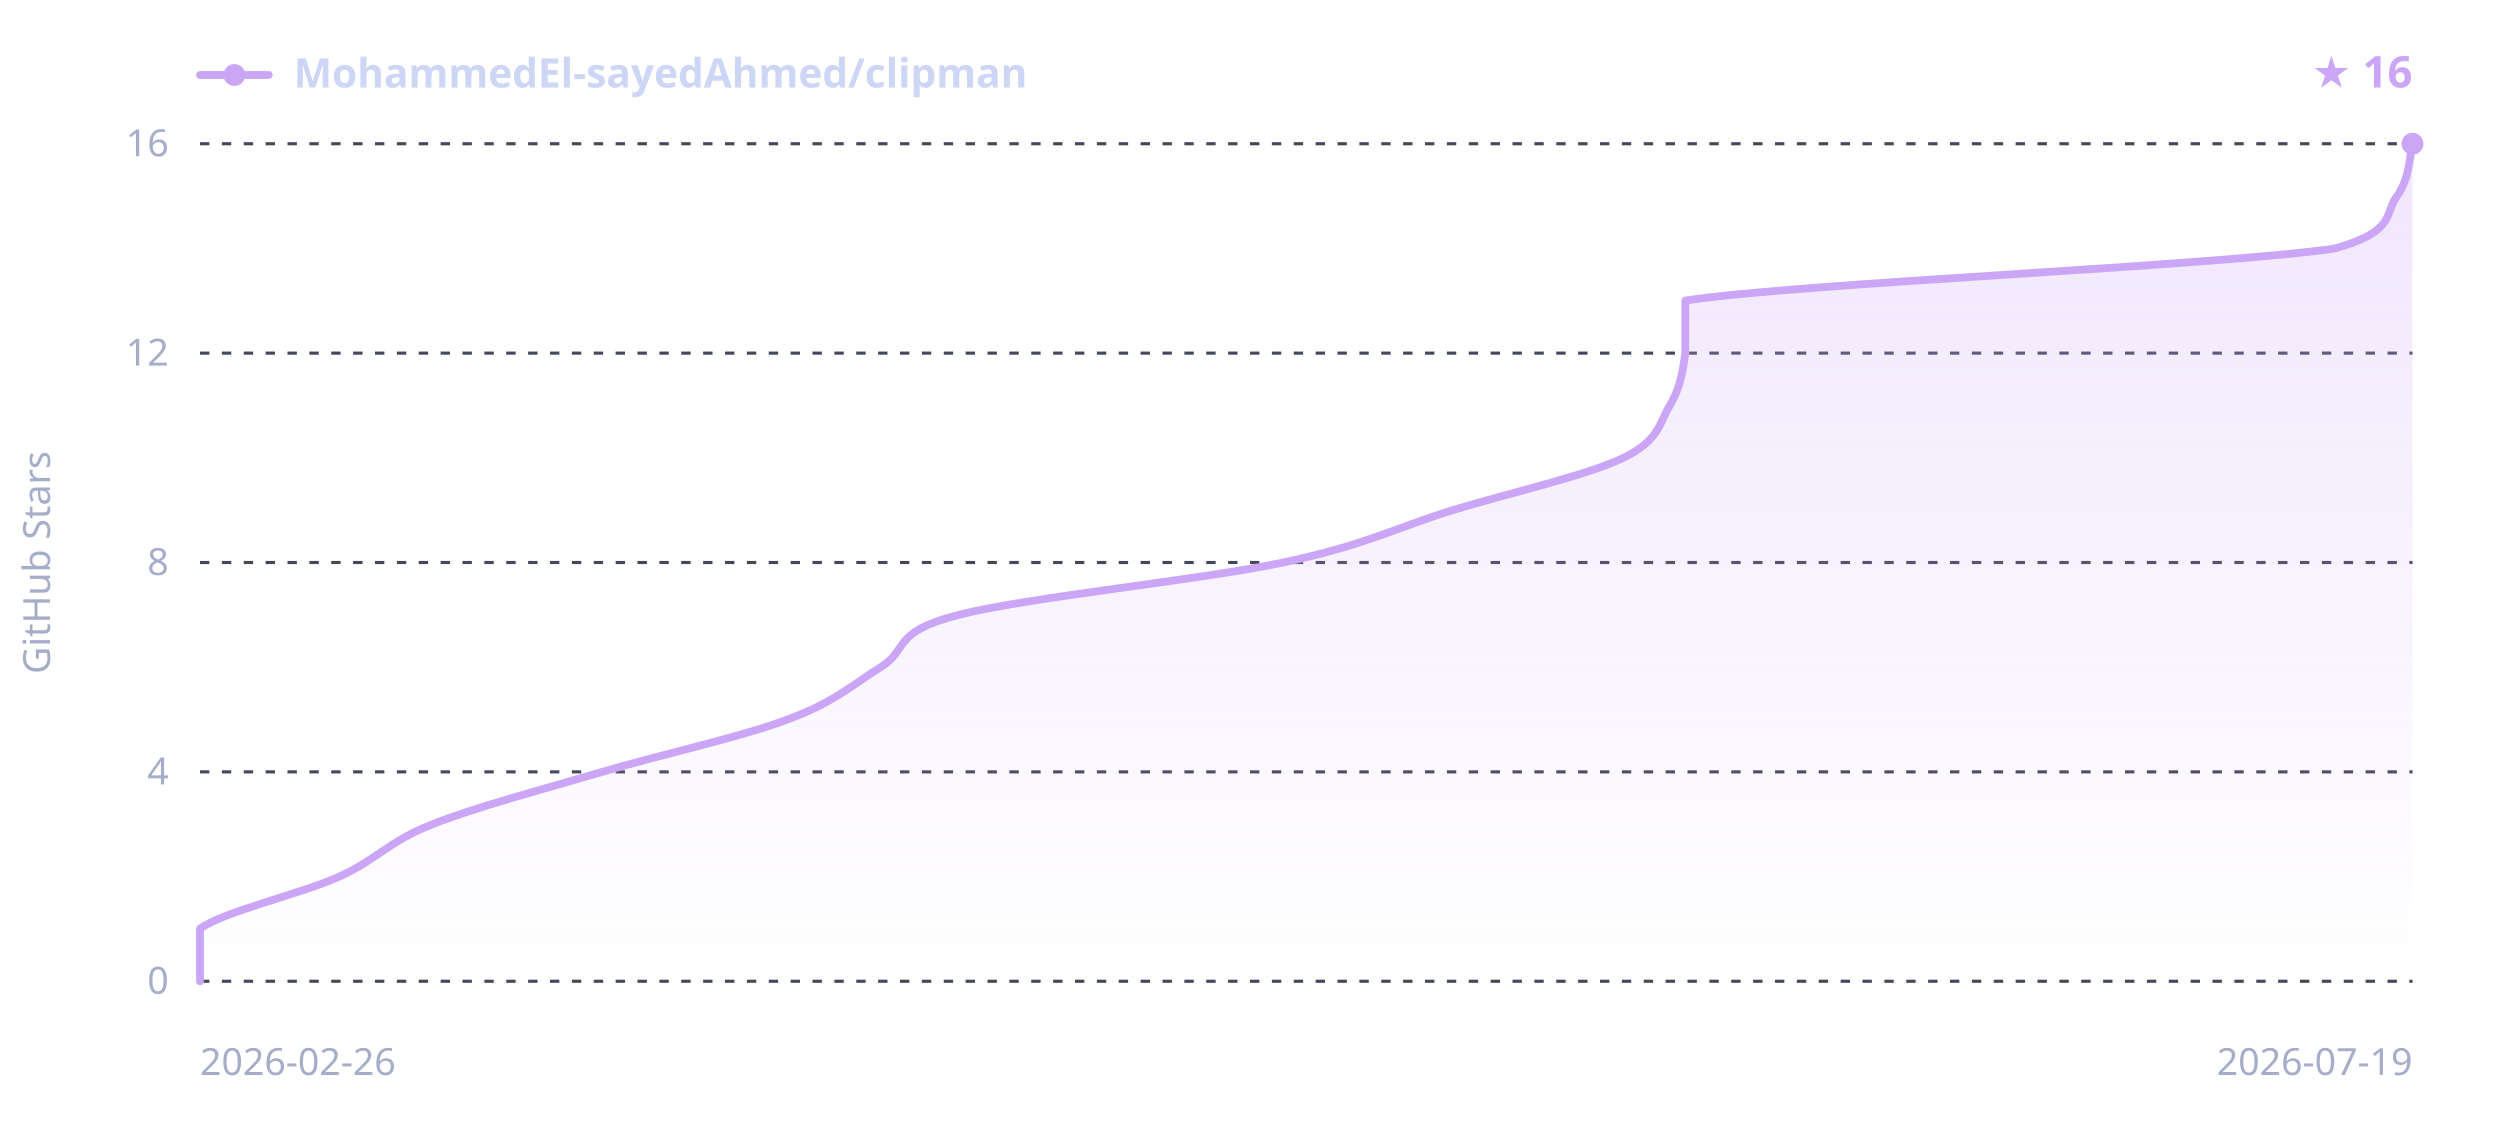
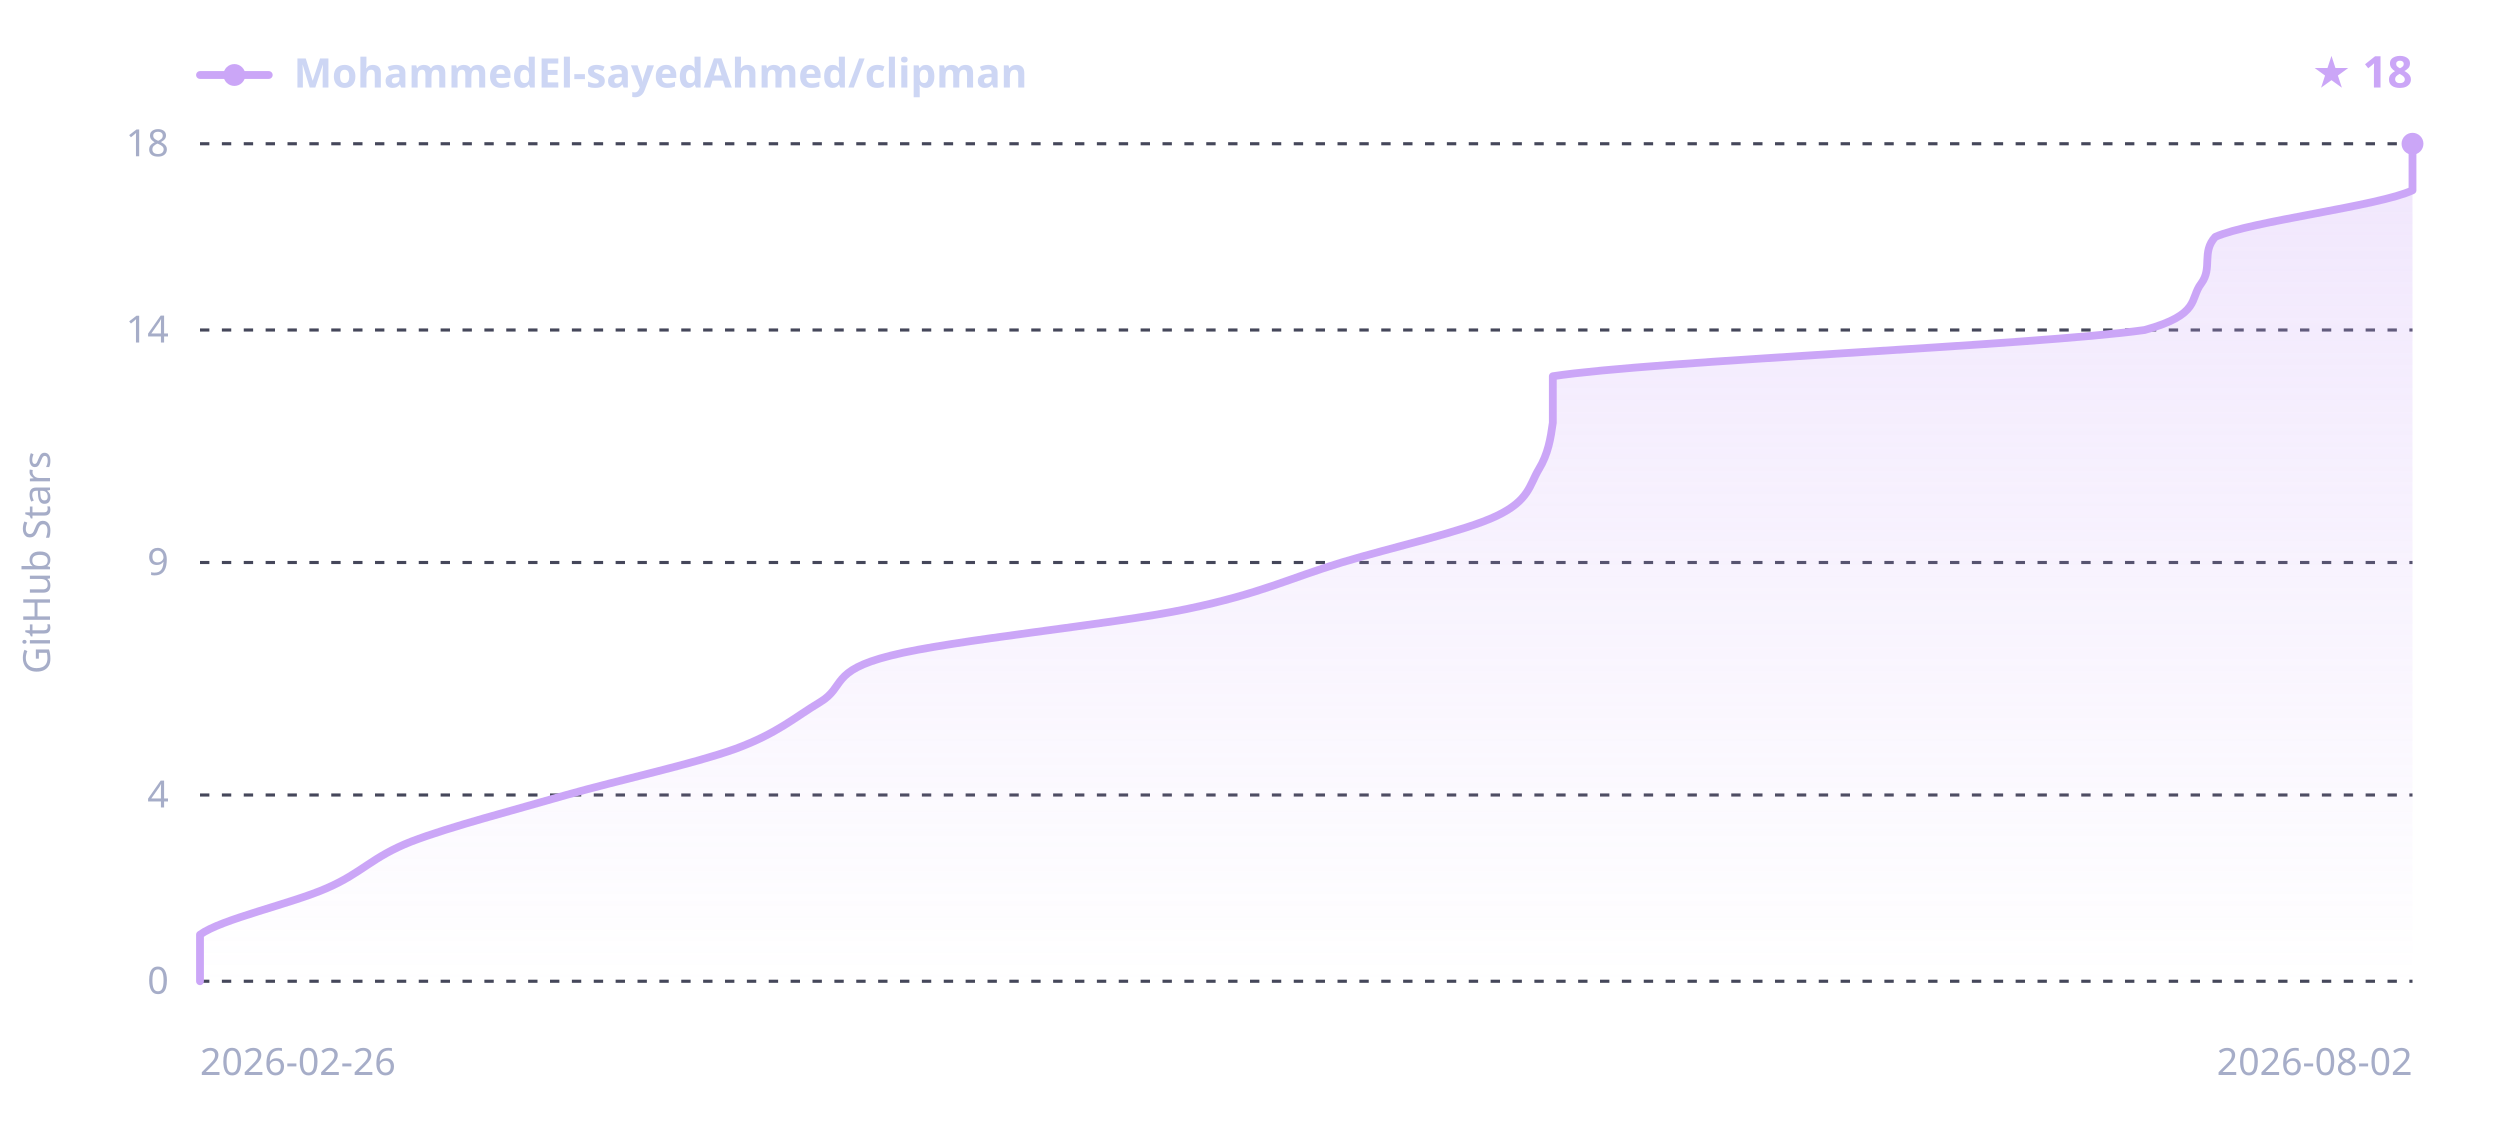
<svg xmlns="http://www.w3.org/2000/svg" width="800" height="360" viewBox="0 0 800 360" font-family="sans-serif">
  <defs>
    <linearGradient id="sh-grad-d" x1="0" y1="0" x2="0" y2="1">
      <stop offset="0" stop-color="#cba6f7" stop-opacity="0.28" />
      <stop offset="1" stop-color="#cba6f7" stop-opacity="0" />
    </linearGradient>
  </defs>
  <line x1="64" y1="314.0" x2="772" y2="314.0" stroke="#45475a" stroke-width="1" stroke-dasharray="3,4" />
-   <line x1="64" y1="247.0" x2="772" y2="247.0" stroke="#45475a" stroke-width="1" stroke-dasharray="3,4" />
+   <line x1="64" y1="254.4" x2="772" y2="254.4" stroke="#45475a" stroke-width="1" stroke-dasharray="3,4" />
  <line x1="64" y1="180.0" x2="772" y2="180.0" stroke="#45475a" stroke-width="1" stroke-dasharray="3,4" />
-   <line x1="64" y1="113.0" x2="772" y2="113.0" stroke="#45475a" stroke-width="1" stroke-dasharray="3,4" />
+   <line x1="64" y1="105.6" x2="772" y2="105.6" stroke="#45475a" stroke-width="1" stroke-dasharray="3,4" />
  <line x1="64" y1="46.0" x2="772" y2="46.0" stroke="#45475a" stroke-width="1" stroke-dasharray="3,4" />
-   <path d="M64.0,314.0 C64.0,311.2 64.0,302.8 64.0,297.2 C71.4,291.7 96.2,286.1 108.6,280.5 C120.9,274.9 124.2,269.3 138.3,263.8 C152.3,258.2 173.7,252.6 192.7,247.0 C211.7,241.4 237.3,235.8 252.1,230.2 C267.0,224.7 272.8,219.1 281.8,213.5 C290.9,207.9 285.1,202.3 306.6,196.8 C328.1,191.2 384.2,185.6 410.6,180.0 C437.0,174.4 446.9,168.8 465.0,163.2 C483.2,157.7 507.9,152.1 519.5,146.5 C531.0,140.9 531.0,135.3 534.3,129.8 C537.7,124.2 538.5,118.6 539.3,113.0 C539.3,107.4 539.3,101.8 539.3,96.2 C574.0,90.7 709.3,85.1 747.2,79.5 C767.0,73.9 762.9,68.3 767.0,62.8 C771.2,57.2 771.2,48.8 772.0,46.0 L772.0,314.0 L64.0,314.0 Z" fill="url(#sh-grad-d)" />
-   <path d="M64.0,314.0 C64.0,311.2 64.0,302.8 64.0,297.2 C71.4,291.7 96.2,286.1 108.6,280.5 C120.9,274.9 124.2,269.3 138.3,263.8 C152.3,258.2 173.7,252.6 192.7,247.0 C211.7,241.4 237.3,235.8 252.1,230.2 C267.0,224.7 272.8,219.1 281.8,213.5 C290.9,207.9 285.1,202.3 306.6,196.8 C328.1,191.2 384.2,185.6 410.6,180.0 C437.0,174.4 446.9,168.8 465.0,163.2 C483.2,157.7 507.9,152.1 519.5,146.5 C531.0,140.9 531.0,135.3 534.3,129.8 C537.7,124.2 538.5,118.6 539.3,113.0 C539.3,107.4 539.3,101.8 539.3,96.2 C574.0,90.7 709.3,85.1 747.2,79.5 C767.0,73.9 762.9,68.3 767.0,62.8 C771.2,57.2 771.2,48.8 772.0,46.0" fill="none" stroke="#cba6f7" stroke-width="2.5" stroke-linejoin="round" stroke-linecap="round" />
+   <path d="M64.0,314.0 C64.0,311.5 64.0,304.1 64.0,299.1 C70.8,294.1 93.3,289.2 104.6,284.2 C115.9,279.3 118.9,274.3 131.6,269.3 C144.4,264.4 164.0,259.4 181.2,254.4 C198.5,249.5 221.8,244.5 235.4,239.6 C248.9,234.6 254.2,229.6 262.4,224.7 C270.7,219.7 265.4,214.7 285.0,209.8 C304.5,204.8 355.6,199.9 379.7,194.9 C403.7,189.9 412.7,185.0 429.3,180.0 C445.8,175.0 468.4,170.1 478.9,165.1 C489.4,160.1 489.4,155.2 492.4,150.2 C495.4,145.3 496.2,140.3 496.9,135.3 C496.9,130.4 496.9,125.4 496.9,120.4 C528.5,115.5 651.7,110.5 686.3,105.6 C704.4,100.6 700.6,95.6 704.4,90.7 C708.1,85.7 704.4,80.7 708.9,75.8 C720.1,70.8 761.5,65.9 772.0,60.9 C772.0,55.9 772.0,48.5 772.0,46.0 L772.0,314.0 L64.0,314.0 Z" fill="url(#sh-grad-d)" />
+   <path d="M64.0,314.0 C64.0,311.5 64.0,304.1 64.0,299.1 C70.8,294.1 93.3,289.2 104.6,284.2 C115.9,279.3 118.9,274.3 131.6,269.3 C144.4,264.4 164.0,259.4 181.2,254.4 C198.5,249.5 221.8,244.5 235.4,239.6 C248.9,234.6 254.2,229.6 262.4,224.7 C270.7,219.7 265.4,214.7 285.0,209.8 C304.5,204.8 355.6,199.9 379.7,194.9 C403.7,189.9 412.7,185.0 429.3,180.0 C445.8,175.0 468.4,170.1 478.9,165.1 C489.4,160.1 489.4,155.2 492.4,150.2 C495.4,145.3 496.2,140.3 496.9,135.3 C496.9,130.4 496.9,125.4 496.9,120.4 C528.5,115.5 651.7,110.5 686.3,105.6 C704.4,100.6 700.6,95.6 704.4,90.7 C708.1,85.7 704.4,80.7 708.9,75.8 C720.1,70.8 761.5,65.9 772.0,60.9 C772.0,55.9 772.0,48.5 772.0,46.0" fill="none" stroke="#cba6f7" stroke-width="2.5" stroke-linejoin="round" stroke-linecap="round" />
  <circle cx="772.0" cy="46.0" r="3.5" fill="#cba6f7" />
  <line x1="64" y1="24" x2="86" y2="24" stroke="#cba6f7" stroke-width="2.5" stroke-linecap="round" />
  <circle cx="75" cy="24" r="3.5" fill="#cba6f7" />
  <text x="94" y="28" fill="#cdd6f4" font-size="13" font-weight="600" font-family="sans-serif">MohammedEl-sayedAhmed/clipman</text>
-   <text x="772" y="28" text-anchor="end" fill="#cba6f7" font-size="14" font-weight="700" font-family="sans-serif">★ 16</text>
+   <text x="772" y="28" text-anchor="end" fill="#cba6f7" font-size="14" font-weight="700" font-family="sans-serif">★ 18</text>
  <text x="54" y="318.0" text-anchor="end" fill="#a6adc8" font-size="12" font-family="sans-serif">0</text>
-   <text x="54" y="251.0" text-anchor="end" fill="#a6adc8" font-size="12" font-family="sans-serif">4</text>
-   <text x="54" y="184.0" text-anchor="end" fill="#a6adc8" font-size="12" font-family="sans-serif">8</text>
-   <text x="54" y="117.0" text-anchor="end" fill="#a6adc8" font-size="12" font-family="sans-serif">12</text>
-   <text x="54" y="50.0" text-anchor="end" fill="#a6adc8" font-size="12" font-family="sans-serif">16</text>
+   <text x="54" y="258.4" text-anchor="end" fill="#a6adc8" font-size="12" font-family="sans-serif">4</text>
+   <text x="54" y="184.0" text-anchor="end" fill="#a6adc8" font-size="12" font-family="sans-serif">9</text>
+   <text x="54" y="109.6" text-anchor="end" fill="#a6adc8" font-size="12" font-family="sans-serif">14</text>
+   <text x="54" y="50.0" text-anchor="end" fill="#a6adc8" font-size="12" font-family="sans-serif">18</text>
  <text x="64" y="344" fill="#a6adc8" font-size="12" font-family="sans-serif">2026-02-26</text>
-   <text x="772" y="344" text-anchor="end" fill="#a6adc8" font-size="12" font-family="sans-serif">2026-07-19</text>
+   <text x="772" y="344" text-anchor="end" fill="#a6adc8" font-size="12" font-family="sans-serif">2026-08-02</text>
  <text x="16" y="180.0" fill="#a6adc8" font-size="12" font-family="sans-serif" text-anchor="middle" transform="rotate(-90 16 180.0)">GitHub Stars</text>
</svg>
